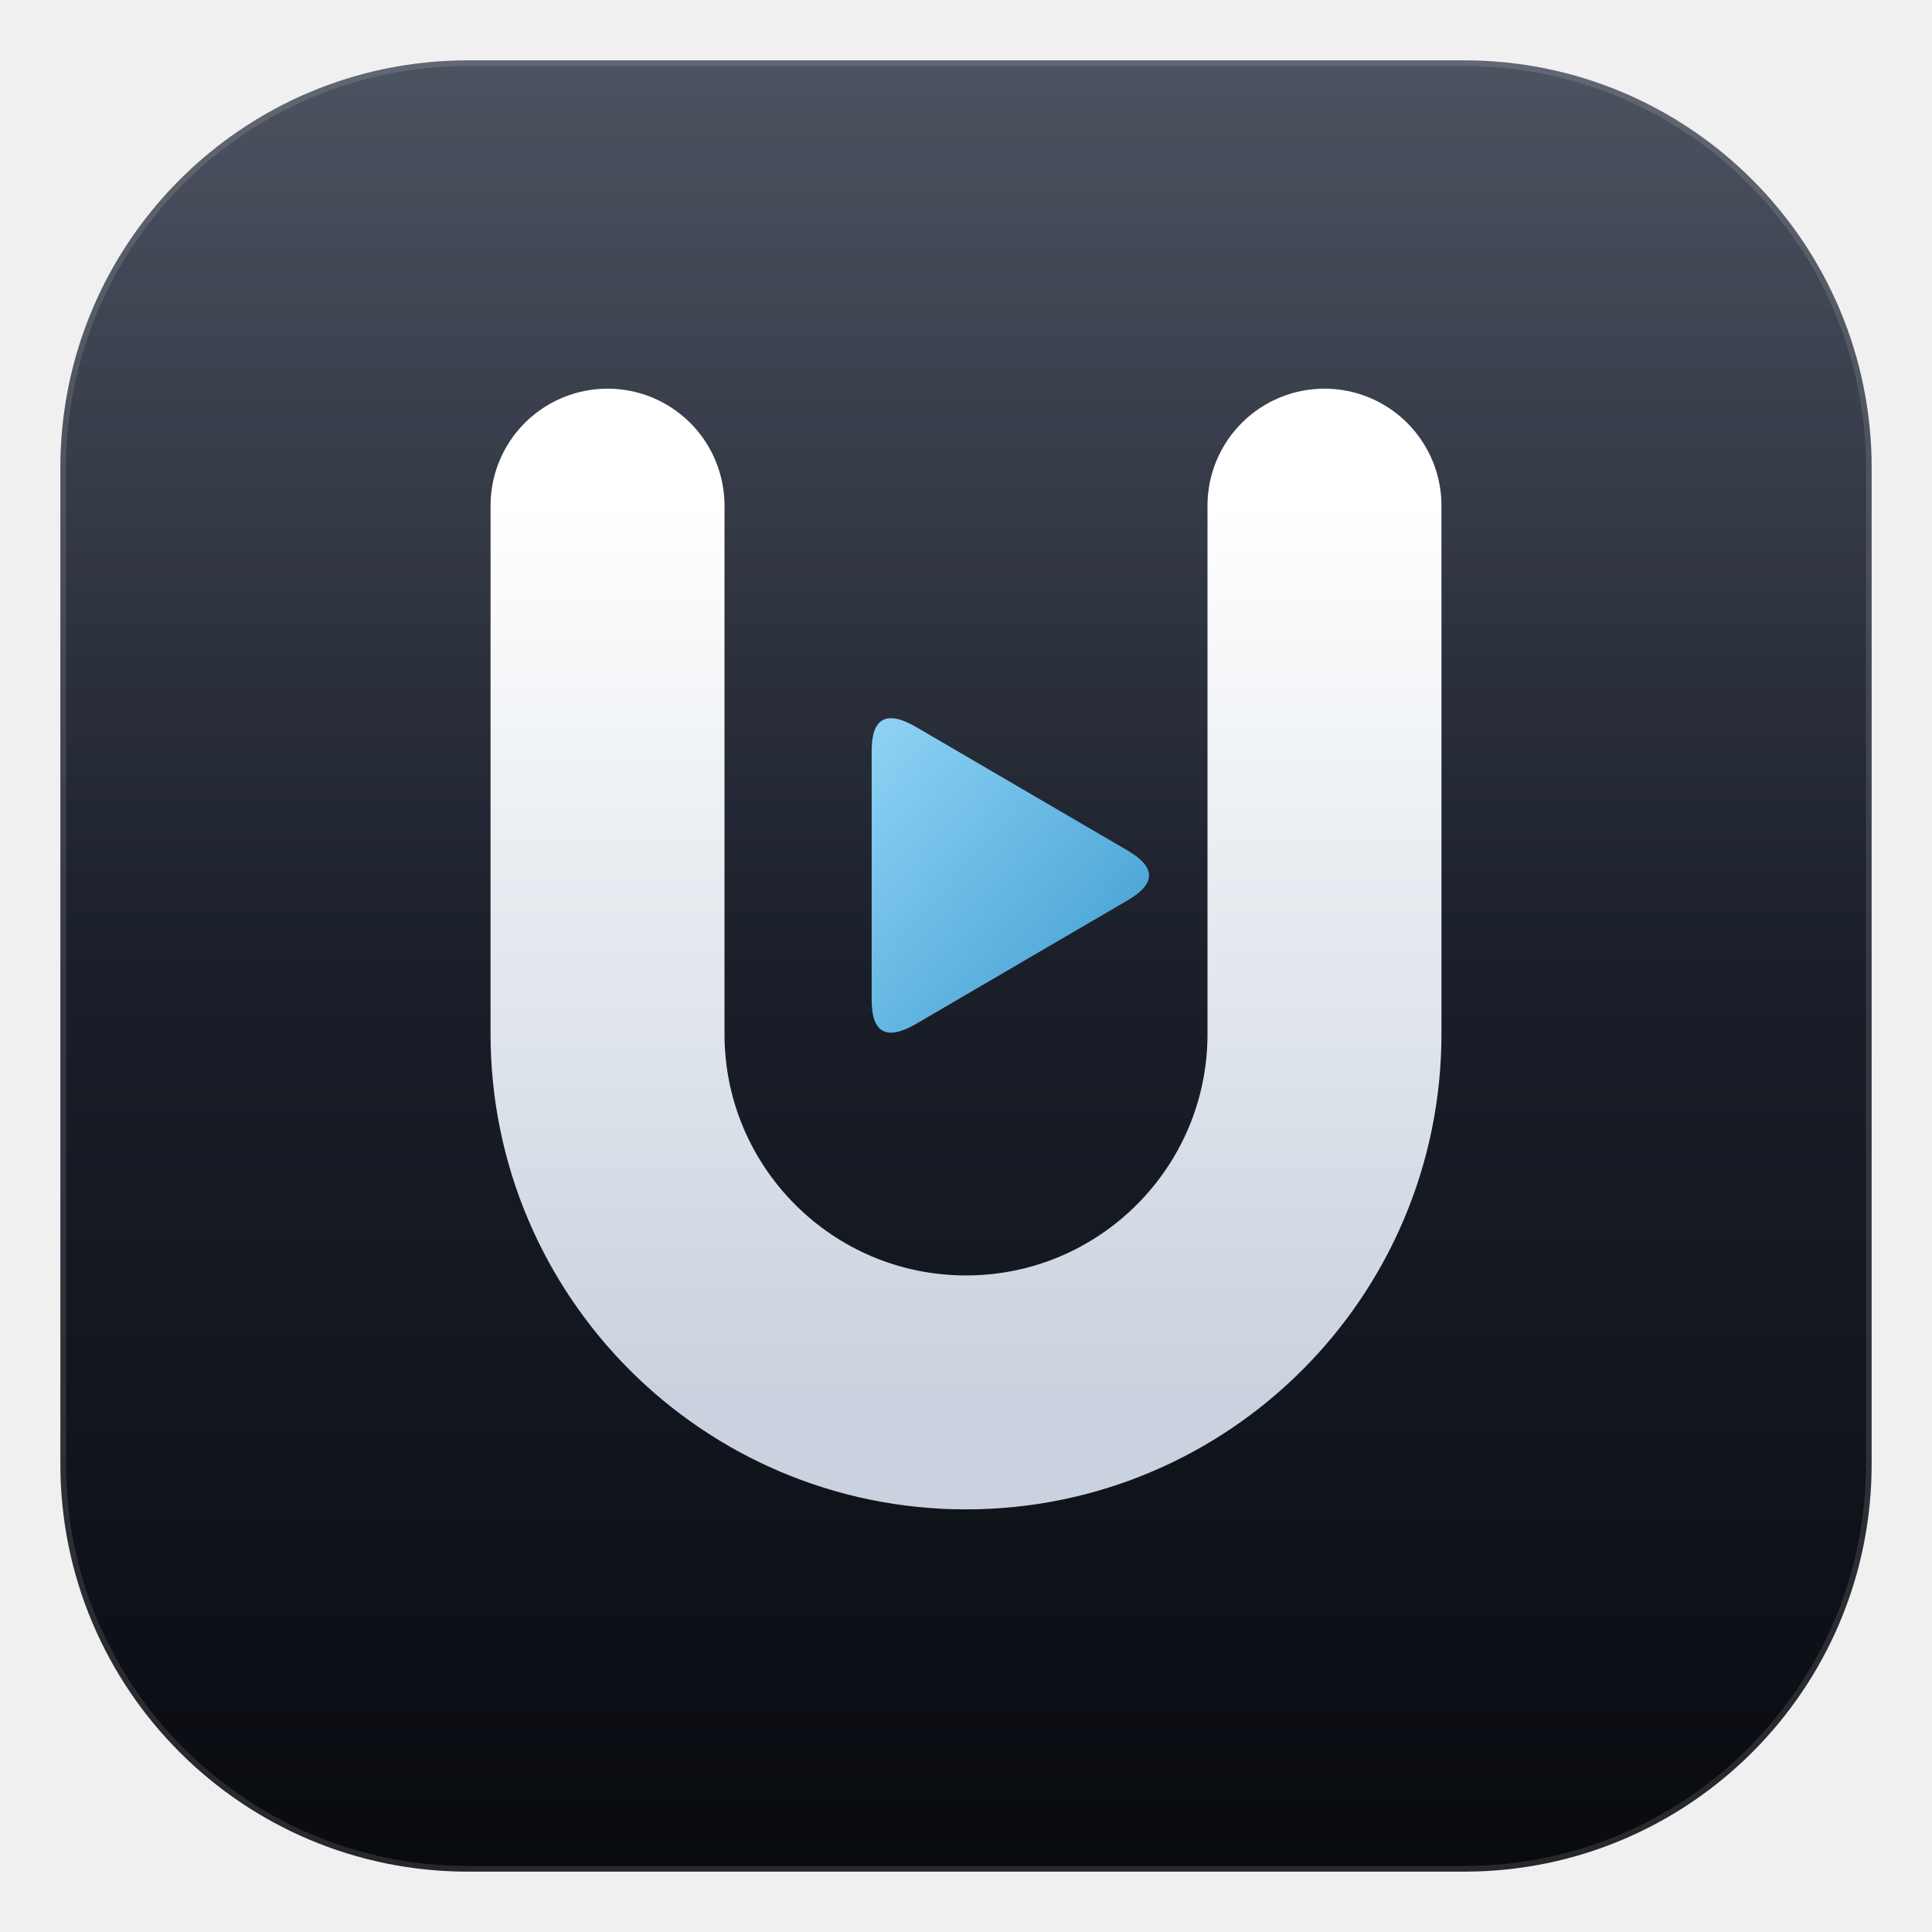
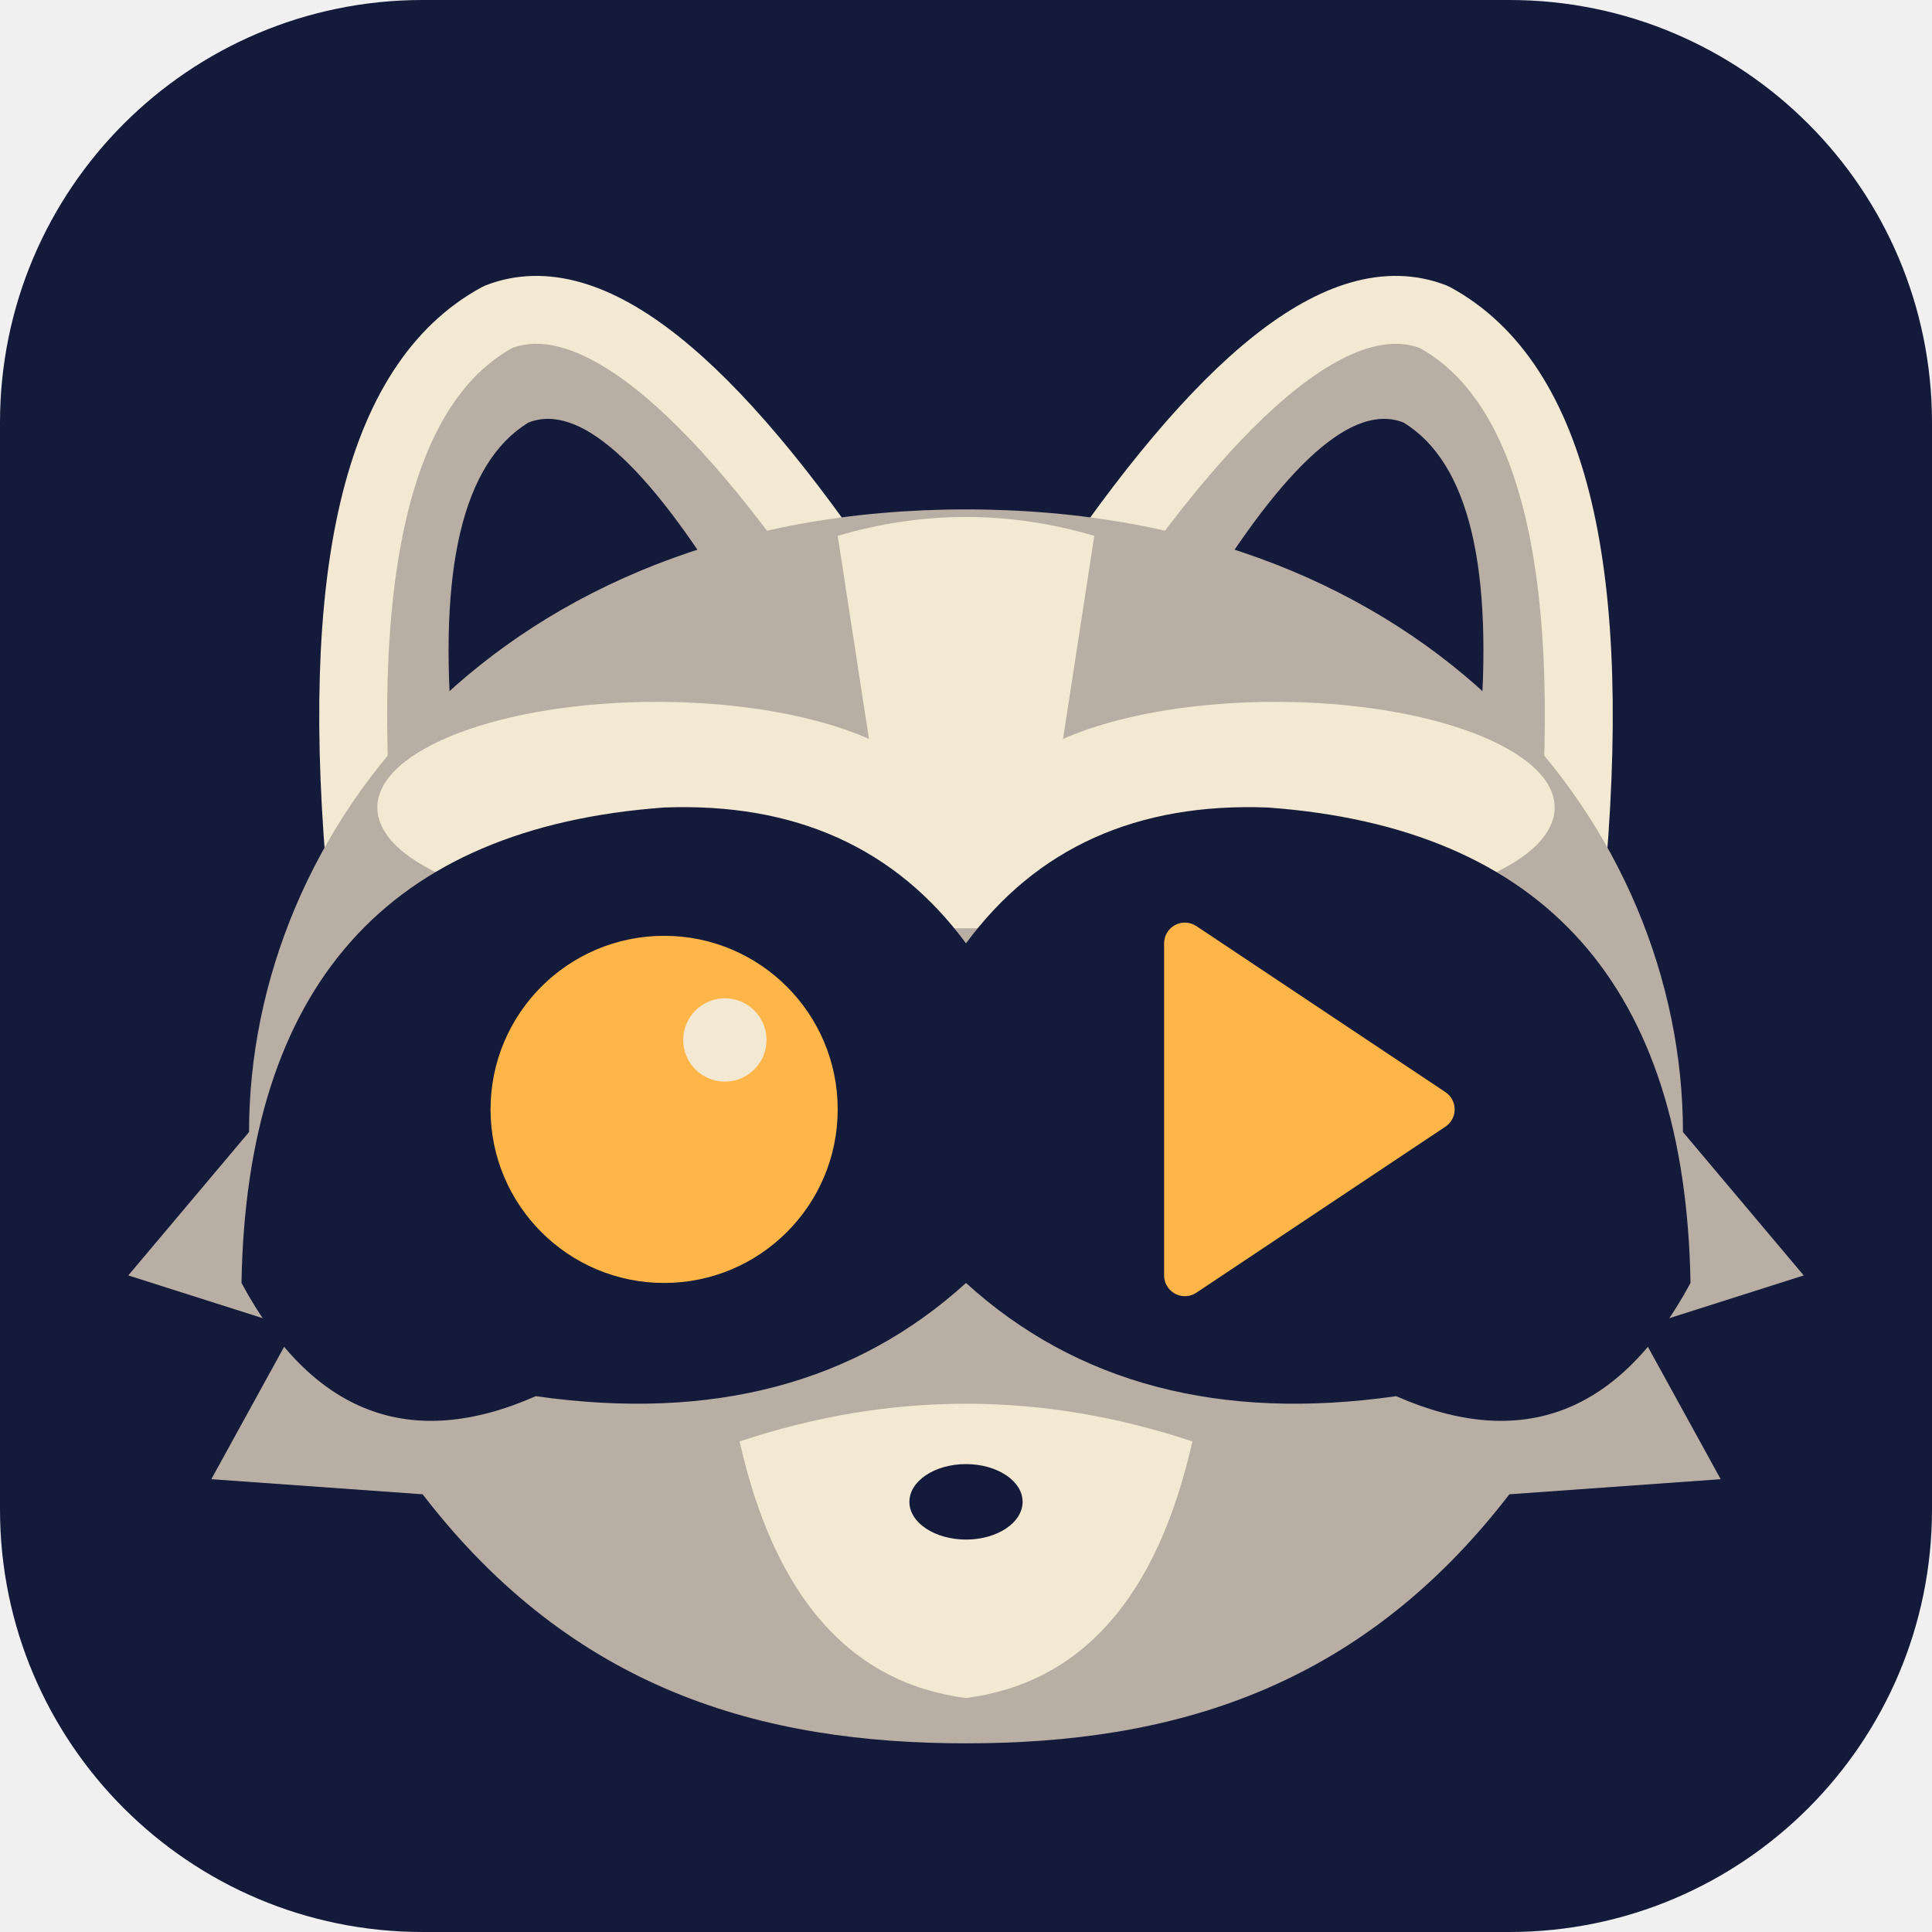
- <svg xmlns="http://www.w3.org/2000/svg" viewBox="0 0 1024 1024" width="1024" height="1024">
-   <defs>
-     <linearGradient id="tile" x1="0" y1="0" x2="0" y2="1">
-       <stop offset="0" stop-color="#2A3242" />
-       <stop offset="1" stop-color="#090B10" />
-     </linearGradient>
-     <linearGradient id="sheen" x1="0" y1="0" x2="0" y2="1">
-       <stop offset="0" stop-color="#FFFFFF" stop-opacity="0.16" />
-       <stop offset="0.5" stop-color="#FFFFFF" stop-opacity="0" />
-     </linearGradient>
-     <linearGradient id="mark" x1="0" y1="0" x2="0" y2="1">
-       <stop offset="0" stop-color="#FFFFFF" />
-       <stop offset="1" stop-color="#C9D2DE" />
-     </linearGradient>
-     <linearGradient id="play" x1="0" y1="0" x2="1" y2="1">
-       <stop offset="0" stop-color="#8FD3F5" />
-       <stop offset="1" stop-color="#3D9BD0" />
-     </linearGradient>
-   </defs>
-   <rect x="32" y="32" width="960" height="960" rx="216" fill="url(#tile)" />
-   <rect x="32" y="32" width="960" height="960" rx="216" fill="url(#sheen)" />
-   <rect x="33.5" y="33.5" width="957" height="957" rx="214.5" fill="none" stroke="#FFFFFF" stroke-opacity="0.12" stroke-width="3" />
-   <path d="M322 268 V548 A190 190 0 0 0 702 548 V268" fill="none" stroke="url(#mark)" stroke-width="124" stroke-linecap="round" />
-   <path d="M462 398 Q462 372 485 385 L598 451 Q620 464 598 477 L485 543 Q462 556 462 530 Z" fill="url(#play)" />
+ <svg xmlns="http://www.w3.org/2000/svg" viewBox="0 0 512 512" role="img">
+   <rect width="512" height="512" rx="112" fill="#141A3A" />
+   <g stroke="#F3E9D2" stroke-width="18" stroke-linejoin="round">
+     <path fill="#B9AEA3" d="M96 236 Q84 110 132 84 Q168 70 228 160 Z" />
+     <path fill="#B9AEA3" transform="translate(512 0) scale(-1 1)" d="M96 236 Q84 110 132 84 Q168 70 228 160 Z" />
+   </g>
+   <path fill="#141A3A" d="M120 196 Q114 128 140 112 Q160 104 194 160 Z" />
+   <path fill="#141A3A" transform="translate(512 0) scale(-1 1)" d="M120 196 Q114 128 140 112 Q160 104 194 160 Z" />
+   <path fill="#B9AEA3" d="M256 135 C380 135 446 220 446 300 L478 338 L434 352 L456 392 L400 396 C360 448 310 462 256 462 C202 462 152 448 112 396 L56 392 L78 352 L34 338 L66 300 C66 220 132 135 256 135 Z" />
+   <ellipse cx="174" cy="214" rx="74" ry="28" fill="#F3E9D2" />
+   <ellipse cx="338" cy="214" rx="74" ry="28" fill="#F3E9D2" />
+   <path fill="#F3E9D2" d="M222 142 Q256 132 290 142 L274 246 L238 246 Z" />
+   <path fill="#141A3A" d="M64 340 Q66 222 176 214 Q228 212 256 250 Q284 212 336 214 Q446 222 448 340 Q420 392 370 370 Q300 380 256 340 Q212 380 142 370 Q92 392 64 340 Z" />
+   <circle cx="176" cy="294" r="46" fill="#FFB547" />
+   <circle cx="192.1" cy="275.6" r="11.04" fill="#F3E9D2" />
+   <path fill="#FFB547" stroke="#FFB547" stroke-width="11" stroke-linejoin="round" d="M314 250 L380 294 L314 338 Z" />
+   <path fill="#F3E9D2" d="M196 382 Q256 362 316 382 Q302 444 256 450 Q210 444 196 382 Z" />
+   <ellipse cx="256" cy="398" rx="15" ry="10" fill="#141A3A" />
</svg>
